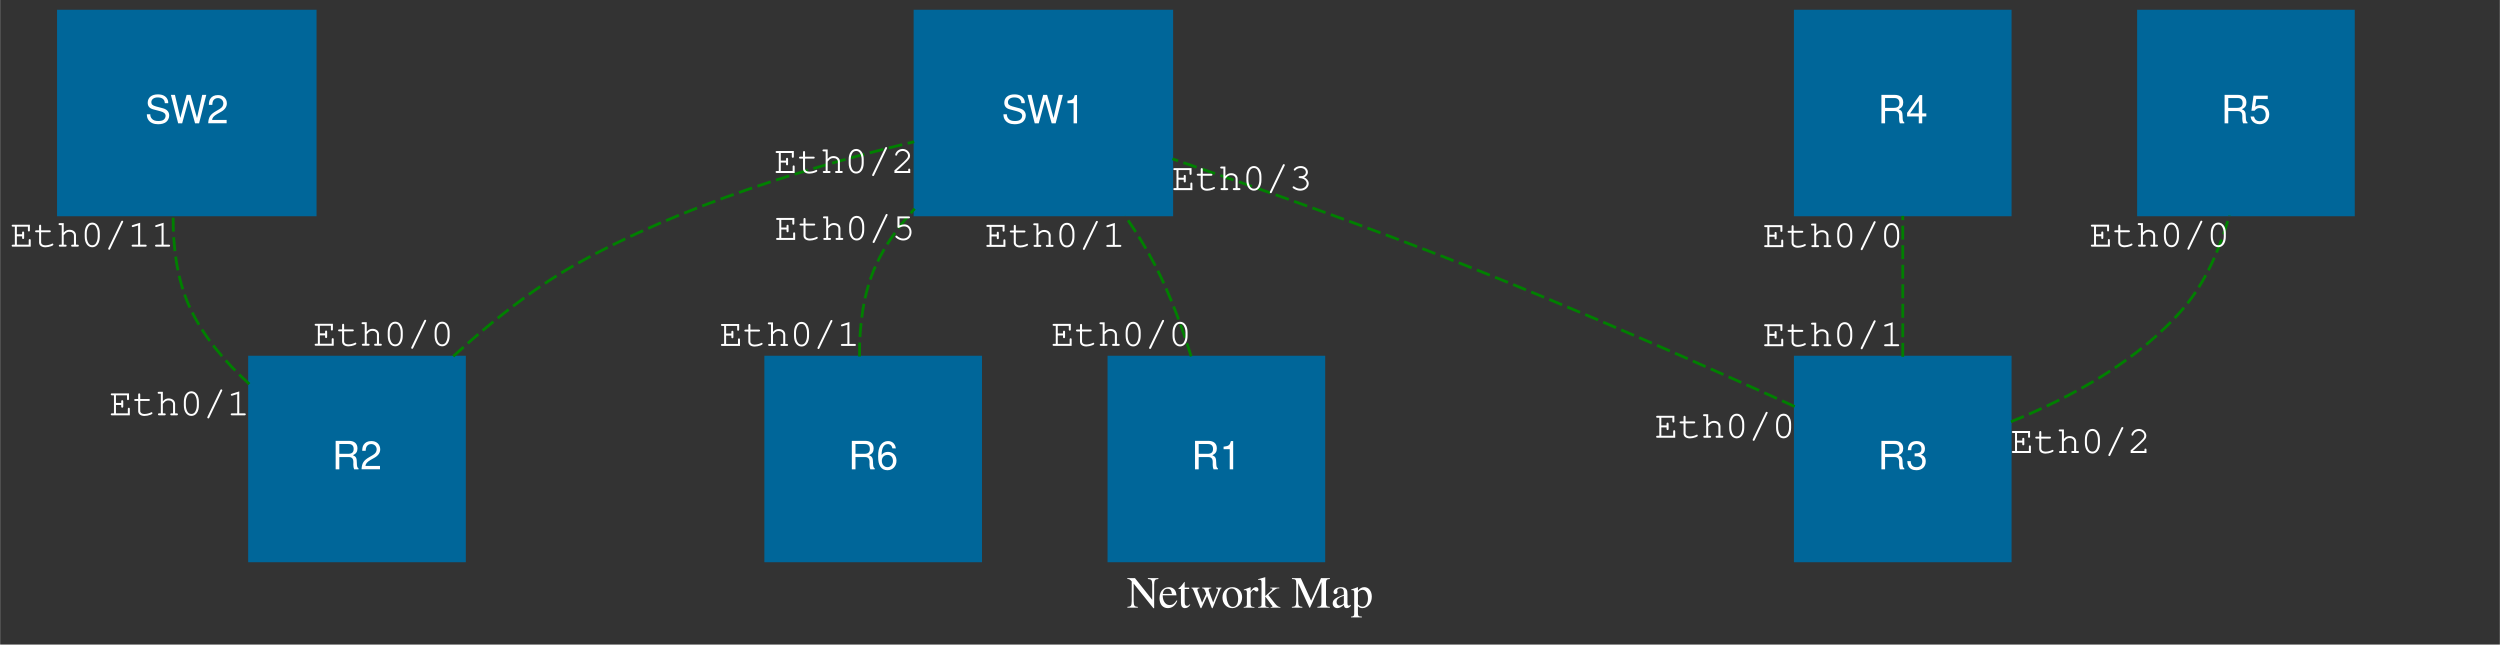
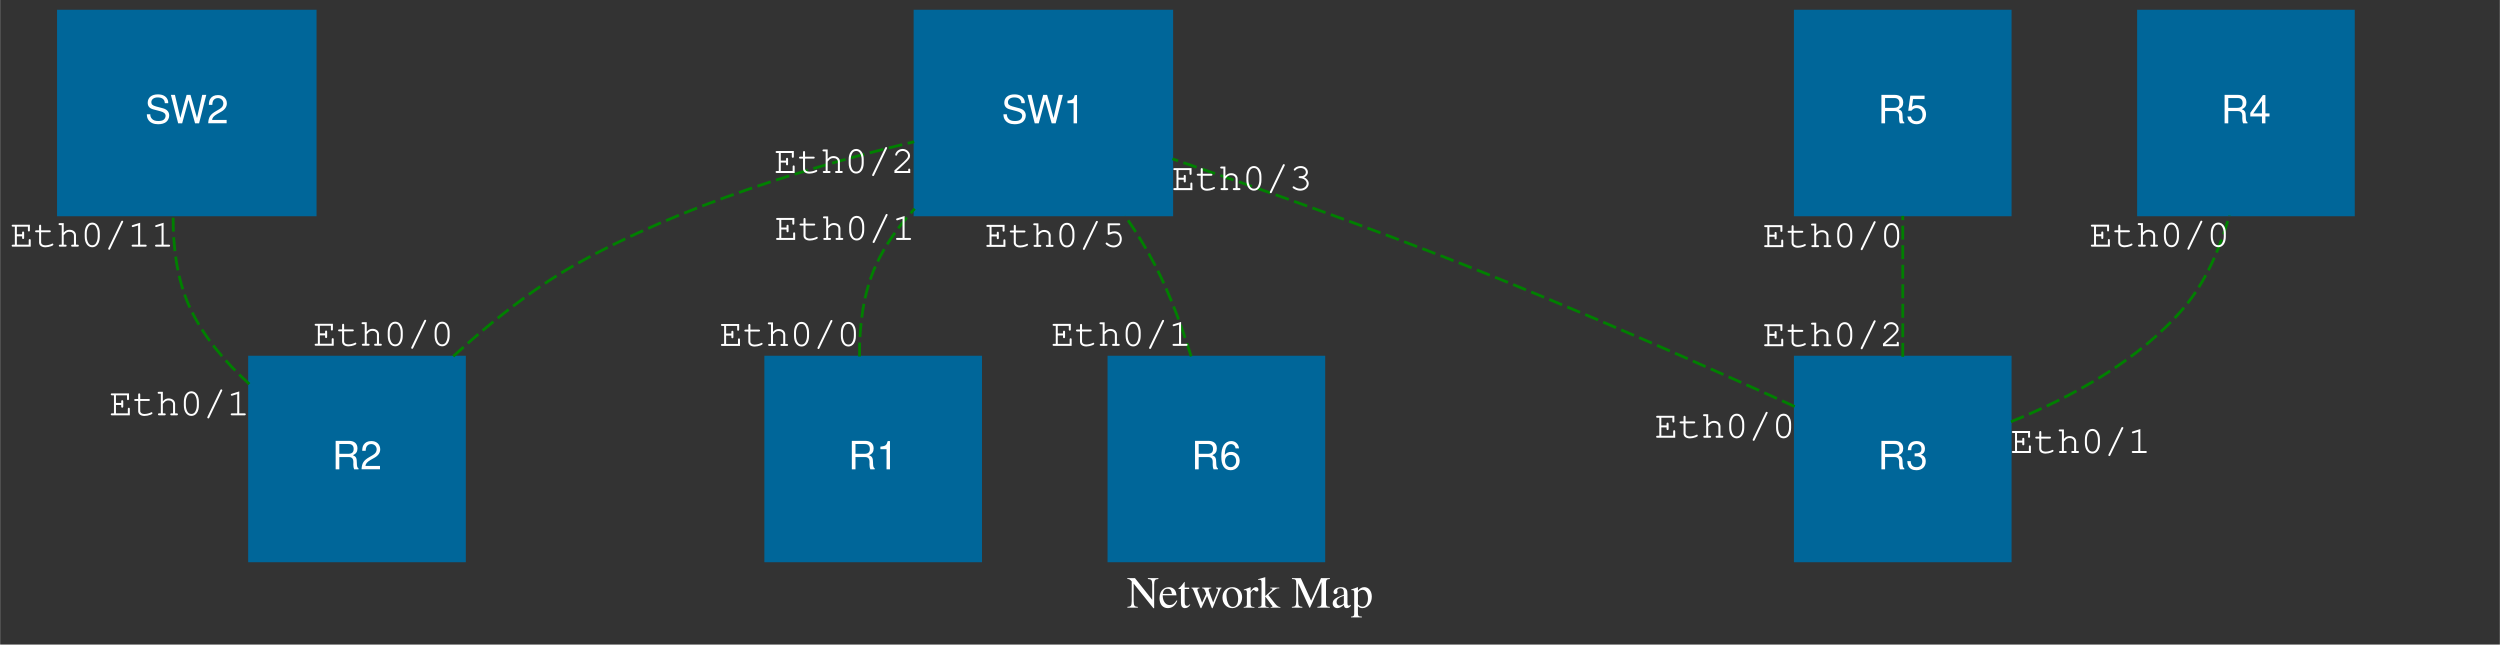
<svg xmlns="http://www.w3.org/2000/svg" width="896pt" height="231pt" viewBox="0.00 0.00 895.89 231.00">
  <g id="graph0" class="graph" transform="scale(1 1) rotate(0) translate(4 227)">
    <polygon fill="#333333" stroke="none" points="-4,4 -4,-227 891.891,-227 891.891,4 -4,4" />
    <text text-anchor="middle" x="443.946" y="-9.2" font-family="Times,serif" font-size="16.00" fill="white">Network Map</text>
    <g id="node1" class="node">
+       <polygon fill="#006699" stroke="#006699" points="347.391,-99 270.391,-99 270.391,-26 347.391,-26 347.391,-99" />
+       <text text-anchor="middle" x="308.891" y="-58.8" font-family="Helvetica,sans-Serif" font-size="14.00" fill="white">R1</text>
+     </g>
+     <g id="node7" class="node">
      <polygon fill="#006699" stroke="#006699" points="415.891,-223 323.891,-223 323.891,-150 415.891,-150 415.891,-223" />
      <text text-anchor="middle" x="369.891" y="-182.8" font-family="Helvetica,sans-Serif" font-size="14.00" fill="white">SW1</text>
    </g>
+     <g id="edge1" class="edge">
+       <path fill="none" stroke="green" stroke-dasharray="5,2" d="M304,-99.212C303.905,-110.148 305.294,-121.939 309.891,-132 313.255,-139.362 318.175,-146.135 323.772,-152.207" />
+       <text text-anchor="middle" x="359.891" y="-120.8" font-family="Courier,monospace" font-size="14.00" fill="white">            </text>
+       <text text-anchor="middle" x="298.772" y="-141.007" font-family="Courier,monospace" font-size="14.00" fill="white">Eth0/1</text>
+       <text text-anchor="middle" x="279" y="-103.012" font-family="Courier,monospace" font-size="14.00" fill="white">Eth0/0</text>
+     </g>
    <g id="node2" class="node">
-       <polygon fill="#006699" stroke="#006699" points="716.391,-223 639.391,-223 639.391,-150 716.391,-150 716.391,-223" />
-       <text text-anchor="middle" x="677.891" y="-182.8" font-family="Helvetica,sans-Serif" font-size="14.00" fill="white">R4</text>
-     </g>
-     <g id="node3" class="node">
-       <polygon fill="#006699" stroke="#006699" points="839.391,-223 762.391,-223 762.391,-150 839.391,-150 839.391,-223" />
-       <text text-anchor="middle" x="800.891" y="-182.8" font-family="Helvetica,sans-Serif" font-size="14.00" fill="white">R5</text>
-     </g>
-     <g id="node4" class="node">
      <polygon fill="#006699" stroke="#006699" points="162.391,-99 85.391,-99 85.391,-26 162.391,-26 162.391,-99" />
      <text text-anchor="middle" x="123.891" y="-58.8" font-family="Helvetica,sans-Serif" font-size="14.00" fill="white">R2</text>
    </g>
-     <g id="edge2" class="edge">
-       <path fill="none" stroke="green" stroke-dasharray="5,2" d="M158.392,-99.284C171.174,-110.987 186.358,-123.22 201.891,-132 240.263,-153.69 288.623,-167.906 323.593,-176.194" />
-       <text text-anchor="middle" x="251.891" y="-120.8" font-family="Courier,monospace" font-size="14.00" fill="white">            </text>
-       <text text-anchor="middle" x="298.593" y="-164.994" font-family="Courier,monospace" font-size="14.00" fill="white">Eth0/2</text>
-       <text text-anchor="middle" x="133.392" y="-103.084" font-family="Courier,monospace" font-size="14.00" fill="white">Eth0/0</text>
-     </g>
-     <g id="node8" class="node">
+     <g id="node3" class="node">
      <polygon fill="#006699" stroke="#006699" points="108.891,-223 16.891,-223 16.891,-150 108.891,-150 108.891,-223" />
      <text text-anchor="middle" x="62.891" y="-182.8" font-family="Helvetica,sans-Serif" font-size="14.00" fill="white">SW2</text>
    </g>
    <g id="edge5" class="edge">
      <path fill="none" stroke="green" stroke-dasharray="5,2" d="M85.318,-89.341C76.705,-97.136 68.705,-106.464 63.891,-117 59.294,-127.061 57.905,-138.852 58,-149.788" />
      <text text-anchor="middle" x="113.891" y="-120.8" font-family="Courier,monospace" font-size="14.00" fill="white">            </text>
      <text text-anchor="middle" x="29" y="-138.588" font-family="Courier,monospace" font-size="14.00" fill="white">Eth0/11</text>
      <text text-anchor="middle" x="60.318" y="-78.141" font-family="Courier,monospace" font-size="14.00" fill="white">Eth0/1</text>
    </g>
-     <g id="node5" class="node">
-       <polygon fill="#006699" stroke="#006699" points="470.391,-99 393.391,-99 393.391,-26 470.391,-26 470.391,-99" />
-       <text text-anchor="middle" x="431.891" y="-58.8" font-family="Helvetica,sans-Serif" font-size="14.00" fill="white">R1</text>
+     <g id="edge2" class="edge">
+       <path fill="none" stroke="green" stroke-dasharray="5,2" d="M158.392,-99.284C171.174,-110.987 186.358,-123.22 201.891,-132 240.263,-153.69 288.623,-167.906 323.593,-176.194" />
+       <text text-anchor="middle" x="251.891" y="-120.8" font-family="Courier,monospace" font-size="14.00" fill="white">            </text>
+       <text text-anchor="middle" x="298.593" y="-164.994" font-family="Courier,monospace" font-size="14.00" fill="white">Eth0/2</text>
+       <text text-anchor="middle" x="133.392" y="-103.084" font-family="Courier,monospace" font-size="14.00" fill="white">Eth0/0</text>
    </g>
-     <g id="edge1" class="edge">
-       <path fill="none" stroke="green" stroke-dasharray="5,2" d="M422.861,-99.245C419.484,-110.069 415.161,-121.788 409.891,-132 406.807,-137.977 403.066,-143.993 399.126,-149.721" />
-       <text text-anchor="middle" x="466.891" y="-120.8" font-family="Courier,monospace" font-size="14.00" fill="white">            </text>
-       <text text-anchor="middle" x="374.126" y="-138.521" font-family="Courier,monospace" font-size="14.00" fill="white">Eth0/1</text>
-       <text text-anchor="middle" x="397.861" y="-103.045" font-family="Courier,monospace" font-size="14.00" fill="white">Eth0/0</text>
-     </g>
-     <g id="node6" class="node">
+     <g id="node4" class="node">
      <polygon fill="#006699" stroke="#006699" points="716.391,-99 639.391,-99 639.391,-26 716.391,-26 716.391,-99" />
      <text text-anchor="middle" x="677.891" y="-58.8" font-family="Helvetica,sans-Serif" font-size="14.00" fill="white">R3</text>
+     </g>
+     <g id="node5" class="node">
+       <polygon fill="#006699" stroke="#006699" points="716.391,-223 639.391,-223 639.391,-150 716.391,-150 716.391,-223" />
+       <text text-anchor="middle" x="677.891" y="-182.8" font-family="Helvetica,sans-Serif" font-size="14.00" fill="white">R5</text>
+     </g>
+     <g id="edge7" class="edge">
+       <path fill="none" stroke="green" stroke-dasharray="5,2" d="M677.891,-99.115C677.891,-115.01 677.891,-133.704 677.891,-149.629" />
+       <text text-anchor="middle" x="727.891" y="-120.8" font-family="Courier,monospace" font-size="14.00" fill="white">            </text>
+       <text text-anchor="middle" x="652.891" y="-138.429" font-family="Courier,monospace" font-size="14.00" fill="white">Eth0/0</text>
+       <text text-anchor="middle" x="652.891" y="-102.915" font-family="Courier,monospace" font-size="14.00" fill="white">Eth0/2</text>
    </g>
    <g id="edge3" class="edge">
      <path fill="none" stroke="green" stroke-dasharray="5,2" d="M639.178,-81.305C607.596,-95.608 561.691,-115.895 520.891,-132 486.096,-145.735 446.182,-159.805 416.132,-170.067" />
      <text text-anchor="middle" x="604.891" y="-120.8" font-family="Courier,monospace" font-size="14.00" fill="white">            </text>
      <text text-anchor="middle" x="441.132" y="-158.867" font-family="Courier,monospace" font-size="14.00" fill="white">Eth0/3</text>
      <text text-anchor="middle" x="614.178" y="-70.105" font-family="Courier,monospace" font-size="14.00" fill="white">Eth0/0</text>
    </g>
+     <g id="node8" class="node">
+       <polygon fill="#006699" stroke="#006699" points="839.391,-223 762.391,-223 762.391,-150 839.391,-150 839.391,-223" />
+       <text text-anchor="middle" x="800.891" y="-182.8" font-family="Helvetica,sans-Serif" font-size="14.00" fill="white">R4</text>
+     </g>
    <g id="edge6" class="edge">
-       <path fill="none" stroke="green" stroke-dasharray="5,2" d="M677.891,-99.115C677.891,-115.01 677.891,-133.704 677.891,-149.629" />
-       <text text-anchor="middle" x="727.891" y="-120.8" font-family="Courier,monospace" font-size="14.00" fill="white">            </text>
-       <text text-anchor="middle" x="652.891" y="-138.429" font-family="Courier,monospace" font-size="14.00" fill="white">Eth0/0</text>
-       <text text-anchor="middle" x="652.891" y="-102.915" font-family="Courier,monospace" font-size="14.00" fill="white">Eth0/1</text>
-     </g>
-     <g id="edge7" class="edge">
      <path fill="none" stroke="green" stroke-dasharray="5,2" d="M716.657,-75.847C737.727,-84.363 762.71,-97.681 778.891,-117 786.67,-126.288 791.713,-138.373 794.976,-149.8" />
      <text text-anchor="middle" x="837.891" y="-120.8" font-family="Courier,monospace" font-size="14.00" fill="white">            </text>
      <text text-anchor="middle" x="769.976" y="-138.6" font-family="Courier,monospace" font-size="14.00" fill="white">Eth0/0</text>
-       <text text-anchor="middle" x="741.657" y="-64.647" font-family="Courier,monospace" font-size="14.00" fill="white">Eth0/2</text>
+       <text text-anchor="middle" x="741.657" y="-64.647" font-family="Courier,monospace" font-size="14.00" fill="white">Eth0/1</text>
    </g>
-     <g id="node7" class="node">
-       <polygon fill="#006699" stroke="#006699" points="347.391,-99 270.391,-99 270.391,-26 347.391,-26 347.391,-99" />
-       <text text-anchor="middle" x="308.891" y="-58.8" font-family="Helvetica,sans-Serif" font-size="14.00" fill="white">R6</text>
+     <g id="node6" class="node">
+       <polygon fill="#006699" stroke="#006699" points="470.391,-99 393.391,-99 393.391,-26 470.391,-26 470.391,-99" />
+       <text text-anchor="middle" x="431.891" y="-58.8" font-family="Helvetica,sans-Serif" font-size="14.00" fill="white">R6</text>
    </g>
    <g id="edge4" class="edge">
-       <path fill="none" stroke="green" stroke-dasharray="5,2" d="M304,-99.212C303.905,-110.148 305.294,-121.939 309.891,-132 313.255,-139.362 318.175,-146.135 323.772,-152.207" />
-       <text text-anchor="middle" x="359.891" y="-120.8" font-family="Courier,monospace" font-size="14.00" fill="white">            </text>
-       <text text-anchor="middle" x="298.772" y="-141.007" font-family="Courier,monospace" font-size="14.00" fill="white">Eth0/5</text>
-       <text text-anchor="middle" x="279" y="-103.012" font-family="Courier,monospace" font-size="14.00" fill="white">Eth0/1</text>
+       <path fill="none" stroke="green" stroke-dasharray="5,2" d="M422.861,-99.245C419.484,-110.069 415.161,-121.788 409.891,-132 406.807,-137.977 403.066,-143.993 399.126,-149.721" />
+       <text text-anchor="middle" x="466.891" y="-120.8" font-family="Courier,monospace" font-size="14.00" fill="white">            </text>
+       <text text-anchor="middle" x="374.126" y="-138.521" font-family="Courier,monospace" font-size="14.00" fill="white">Eth0/5</text>
+       <text text-anchor="middle" x="397.861" y="-103.045" font-family="Courier,monospace" font-size="14.00" fill="white">Eth0/1</text>
    </g>
  </g>
</svg>
